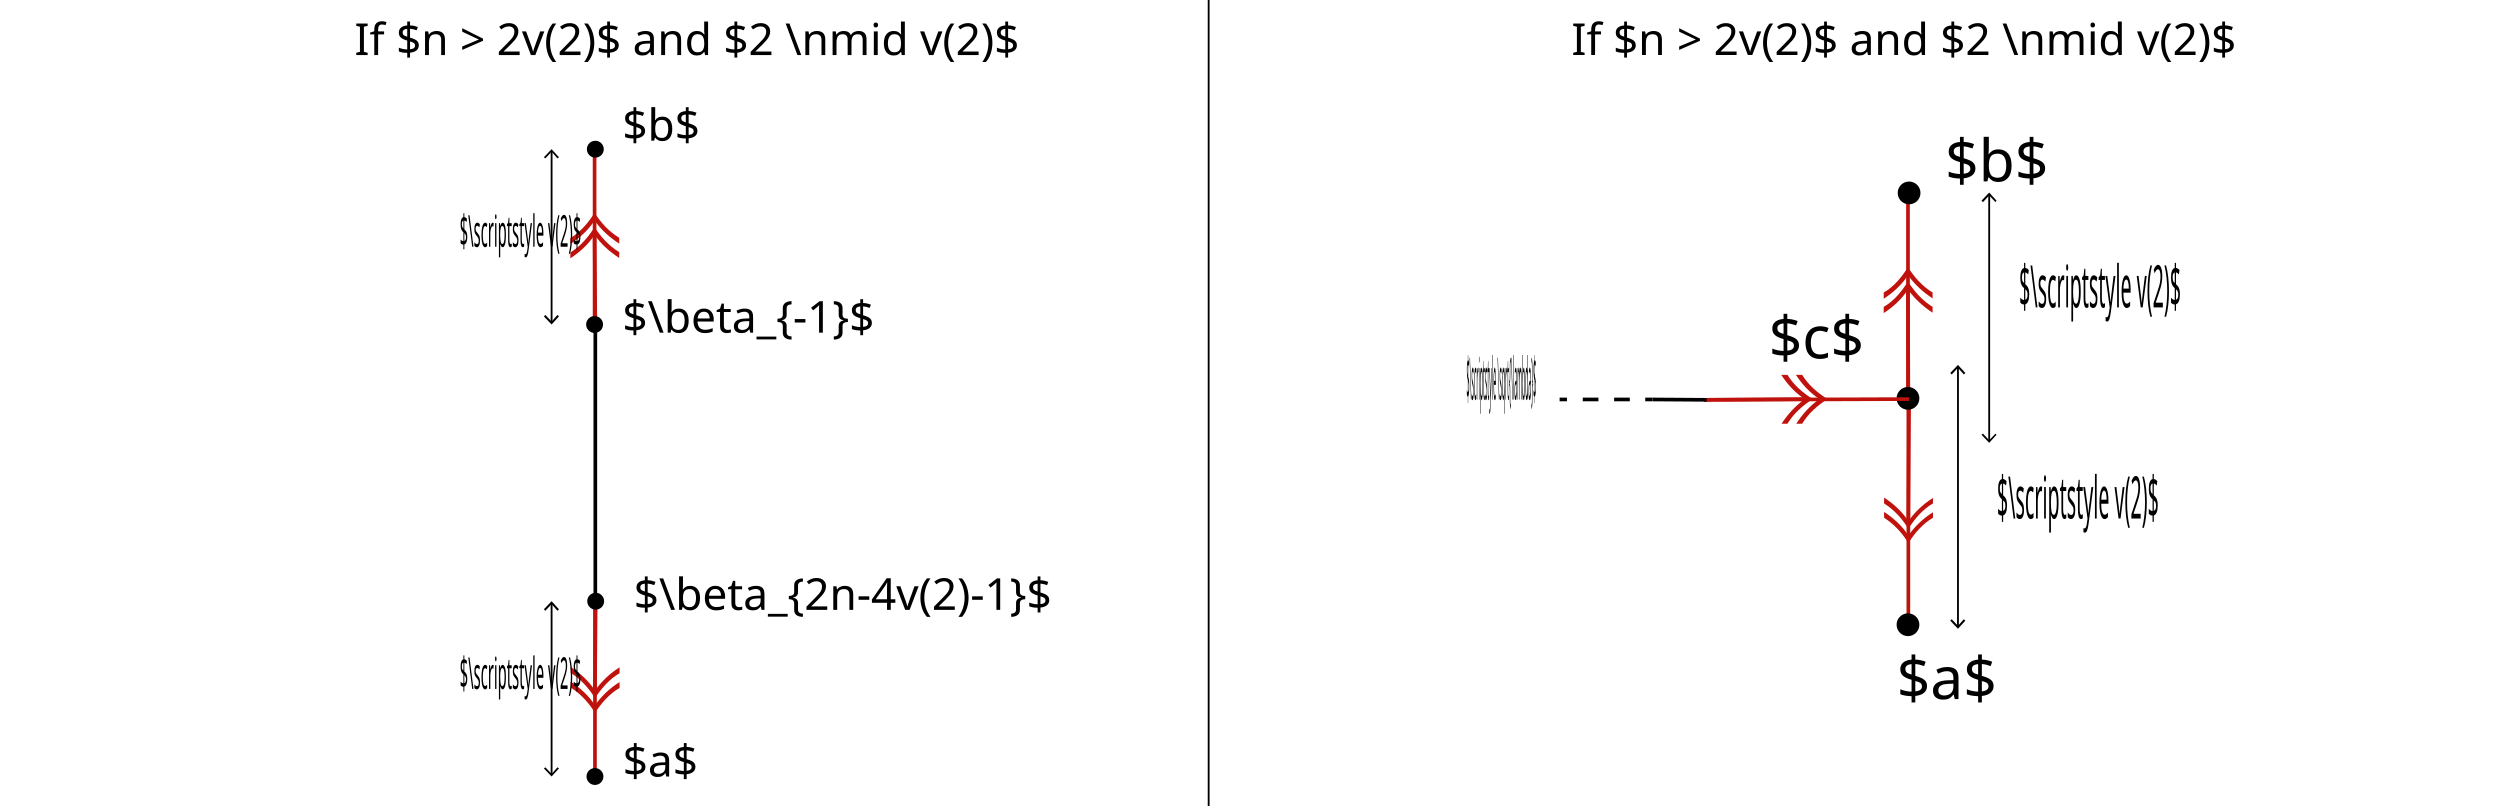
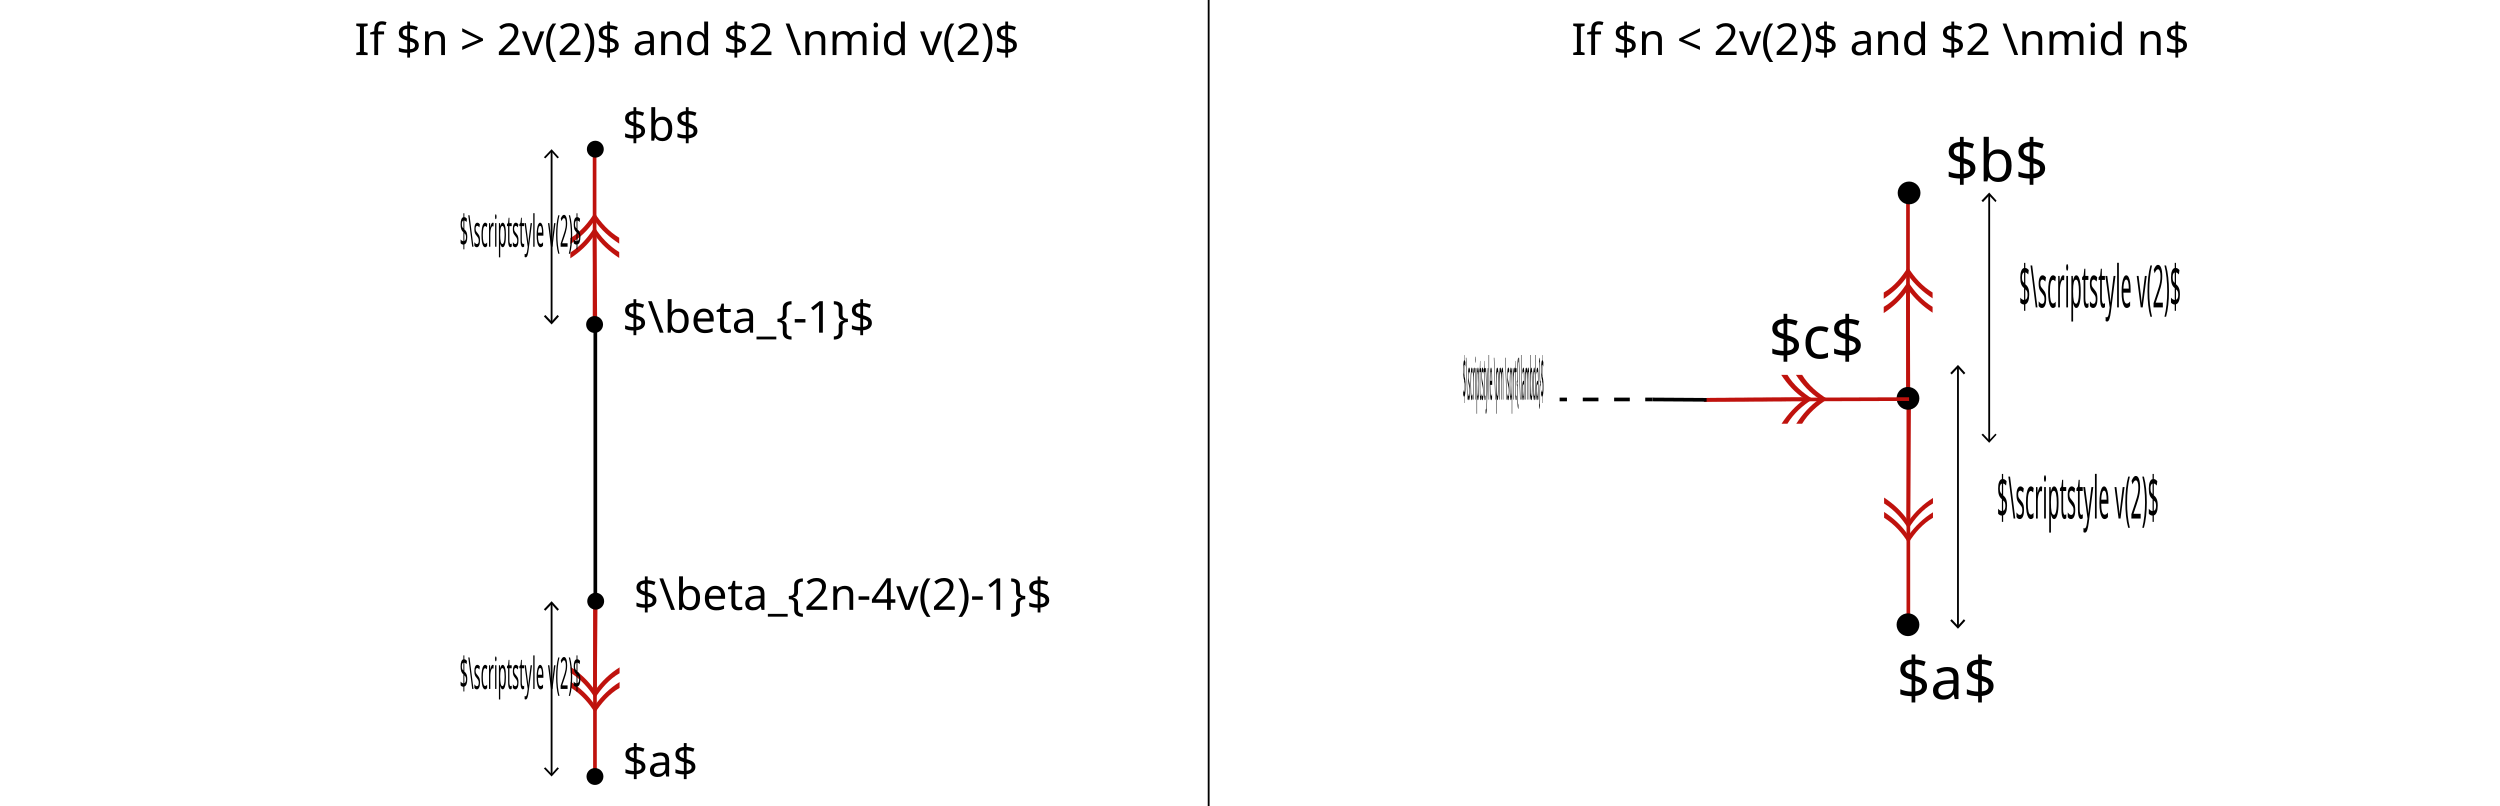
<svg xmlns="http://www.w3.org/2000/svg" version="1.1" id="svg8" x="0px" y="0px" viewBox="0 0 680.3 219.2" style="enable-background:new 0 0 680.3 219.2;" xml:space="preserve">
  <style type="text/css">
	.st0{fill:none;stroke:#BF120D;stroke-miterlimit:10;}
	.st1{fill:#BF120D;}
	.st2{fill:none;stroke:#000000;stroke-miterlimit:10;}
- 	.st3{font-family:'MyriadPro-Regular';}
+ 	.st3{font-family:'ArialMT';}
	.st4{font-size:12px;}
	.st5{fill:none;stroke:#000000;stroke-width:0.5;stroke-miterlimit:10;}
	.st6{font-size:15.984px;}
	.st7{fill:none;stroke:#000000;stroke-miterlimit:10;stroke-dasharray:4.265,4.265;}
</style>
  <g id="layer1" transform="translate(0,-177)">
</g>
  <g>
    <g>
      <line class="st0" x1="161.8" y1="40.6" x2="161.8" y2="88.3" />
      <g>
        <g>
          <line class="st0" x1="162" y1="88.3" x2="161.8" y2="63.7" />
          <g>
-             <path class="st1" d="M155.2,64.8c2.8-1.7,4.9-4.2,6.6-6.9c1.7,2.7,3.9,5.1,6.7,6.8l0,1.6c-2.6-1.7-4.9-3.7-6.7-6.3       c-1.7,2.6-4,4.7-6.6,6.4L155.2,64.8z" />
-             <path class="st1" d="M155.2,68.7c2.8-1.7,4.9-4.2,6.6-6.9c1.7,2.7,3.9,5.1,6.7,6.8l0,1.6c-2.6-1.7-4.9-3.7-6.7-6.3       c-1.7,2.6-4,4.7-6.6,6.4L155.2,68.7z" />
+             <path class="st1" d="M155.2,64.8c2.8-1.7,4.9-4.2,6.6-6.9c1.7,2.7,3.9,5.1,6.7,6.8v1.6c-2.6-1.7-4.9-3.7-6.7-6.3       c-1.7,2.6-4,4.7-6.6,6.4V64.8z" />
+             <path class="st1" d="M155.2,68.7c2.8-1.7,4.9-4.2,6.6-6.9c1.7,2.7,3.9,5.1,6.7,6.8v1.6c-2.6-1.7-4.9-3.7-6.7-6.3       c-1.7,2.6-4,4.7-6.6,6.4V68.7z" />
          </g>
        </g>
      </g>
    </g>
    <g>
      <line class="st0" x1="161.9" y1="211.3" x2="161.9" y2="163.6" />
      <g>
        <g>
          <line class="st0" x1="162.1" y1="163.6" x2="161.9" y2="188.2" />
          <g>
-             <path class="st1" d="M168.6,187.2c-2.8,1.6-5,4.2-6.7,6.8c-1.6-2.7-3.9-5.2-6.6-6.9l0-1.6c2.6,1.7,4.9,3.8,6.6,6.4       c1.8-2.5,4.1-4.7,6.7-6.3L168.6,187.2z" />
-             <path class="st1" d="M168.6,183.2c-2.8,1.6-5,4.2-6.7,6.8c-1.6-2.7-3.9-5.2-6.6-6.9l0-1.6c2.6,1.7,4.9,3.8,6.6,6.4       c1.8-2.5,4.1-4.7,6.7-6.3L168.6,183.2z" />
+             <path class="st1" d="M168.6,187.2c-2.8,1.6-5,4.2-6.7,6.8c-1.6-2.7-3.9-5.2-6.6-6.9v-1.6c2.6,1.7,4.9,3.8,6.6,6.4       c1.8-2.5,4.1-4.7,6.7-6.3V187.2z" />
+             <path class="st1" d="M168.6,183.2c-2.8,1.6-5,4.2-6.7,6.8c-1.6-2.7-3.9-5.2-6.6-6.9v-1.6c2.6,1.7,4.9,3.8,6.6,6.4       c1.8-2.5,4.1-4.7,6.7-6.3V183.2z" />
          </g>
        </g>
      </g>
    </g>
    <line class="st2" x1="162" y1="88.3" x2="162" y2="163.6" />
    <circle cx="162" cy="40.6" r="2.3" />
    <text transform="matrix(1 0 0 1 169.3531 38.2817)" class="st3 st4">$b$</text>
    <circle cx="161.8" cy="88.3" r="2.3" />
    <text transform="matrix(1 0 0 1 169.3529 90.5194)" class="st3 st4">$\beta_{-1}$</text>
    <circle cx="162.1" cy="163.6" r="2.3" />
    <text transform="matrix(1 0 0 1 172.4456 165.9638)" class="st3 st4">$\beta_{2n-4v(2)-1}$</text>
    <circle cx="161.9" cy="211.3" r="2.3" />
    <text transform="matrix(1 0 0 1 169.4519 211.3147)" class="st3 st4">$a$</text>
    <g>
      <g>
        <line class="st5" x1="150.1" y1="164.2" x2="150.1" y2="210.8" />
        <g>
          <polygon points="148,165.8 148.4,166.2 150.1,164.4 151.7,166.2 152.1,165.8 150.1,163.6     " />
        </g>
        <g>
          <polygon points="148,209.1 148.4,208.8 150.1,210.6 151.7,208.8 152.1,209.1 150.1,211.3     " />
        </g>
      </g>
    </g>
    <g>
      <g>
        <line class="st5" x1="150.1" y1="41.1" x2="150.1" y2="87.7" />
        <g>
          <polygon points="148,42.8 148.4,43.1 150.1,41.3 151.7,43.1 152.1,42.8 150.1,40.6     " />
        </g>
        <g>
          <polygon points="148,86.1 148.4,85.7 150.1,87.5 151.7,85.7 152.1,86.1 150.1,88.3     " />
        </g>
      </g>
    </g>
-     <text transform="matrix(0.3348 0 0 1 125.0852 67.1484)" class="st3 st4">$\scriptstyle v(2)$</text>
-     <text transform="matrix(0.3348 0 0 1 125.0848 187.4643)" class="st3 st4">$\scriptstyle v(2)$</text>
+     <text transform="matrix(0.3348 0 0 1 125.085 67.1483)" class="st3 st4">$\scriptstyle v(2)$</text>
+     <text transform="matrix(0.3348 0 0 1 125.0845 187.4642)" class="st3 st4">$\scriptstyle v(2)$</text>
  </g>
  <text transform="matrix(1 0 0 1 96.4654 14.9757)" class="st3 st4">If $n &gt; 2v(2)$ and $2 \nmid v(2)$</text>
  <g>
    <g>
      <line class="st0" x1="519.2" y1="52.4" x2="519.2" y2="108.4" />
      <g>
        <g>
          <line class="st0" x1="519.3" y1="108.4" x2="519.2" y2="78.5" />
          <g>
-             <path class="st1" d="M512.6,79.6c2.8-1.6,4.9-4.2,6.6-6.9c1.7,2.7,3.9,5.2,6.7,6.9l0,1.6c-2.6-1.7-4.9-3.8-6.7-6.3       c-1.7,2.6-4,4.7-6.6,6.4L512.6,79.6z" />
-             <path class="st1" d="M512.6,83.5c2.8-1.6,4.9-4.2,6.6-6.9c1.7,2.7,3.9,5.2,6.7,6.9l0,1.6c-2.6-1.7-4.9-3.8-6.7-6.3       c-1.7,2.6-4,4.7-6.6,6.4L512.6,83.5z" />
+             <path class="st1" d="M512.6,79.6c2.8-1.6,4.9-4.2,6.6-6.9c1.7,2.7,3.9,5.2,6.7,6.9v1.6c-2.6-1.7-4.9-3.8-6.7-6.3       c-1.7,2.6-4,4.7-6.6,6.4V79.6z" />
+             <path class="st1" d="M512.6,83.5c2.8-1.6,4.9-4.2,6.6-6.9c1.7,2.7,3.9,5.2,6.7,6.9v1.6c-2.6-1.7-4.9-3.8-6.7-6.3       c-1.7,2.6-4,4.7-6.6,6.4V83.5z" />
          </g>
        </g>
      </g>
    </g>
    <g>
      <line class="st0" x1="519.3" y1="170" x2="519.3" y2="108.7" />
      <g>
        <g>
          <line class="st0" x1="519.5" y1="108.7" x2="519.3" y2="141.9" />
          <g>
-             <path class="st1" d="M526,140.9c-2.8,1.6-5,4.2-6.7,6.9c-1.6-2.7-3.9-5.2-6.6-6.9l0-1.6c2.6,1.7,4.9,3.8,6.6,6.4       c1.8-2.5,4.1-4.7,6.7-6.3L526,140.9z" />
-             <path class="st1" d="M526,137c-2.8,1.6-5,4.2-6.7,6.9c-1.6-2.7-3.9-5.2-6.6-6.9l0-1.6c2.6,1.7,4.9,3.8,6.6,6.4       c1.8-2.5,4.1-4.7,6.7-6.3L526,137z" />
+             <path class="st1" d="M526,140.9c-2.8,1.6-5,4.2-6.7,6.9c-1.6-2.7-3.9-5.2-6.6-6.9v-1.6c2.6,1.7,4.9,3.8,6.6,6.4       c1.8-2.5,4.1-4.7,6.7-6.3V140.9z" />
+             <path class="st1" d="M526,137c-2.8,1.6-5,4.2-6.7,6.9c-1.6-2.7-3.9-5.2-6.6-6.9v-1.6c2.6,1.7,4.9,3.8,6.6,6.4       c1.8-2.5,4.1-4.7,6.7-6.3V137z" />
          </g>
        </g>
      </g>
    </g>
    <circle cx="519.5" cy="52.5" r="3.1" />
    <text transform="matrix(1 0 0 1 529.2955 49.3633)" class="st3 st6">$b$</text>
    <circle cx="519.2" cy="108.4" r="3.1" />
    <text transform="matrix(1 0 0 1 481.2965 97.5191)" class="st3 st6">$c$</text>
    <circle cx="519.2" cy="170" r="3.1" />
    <text transform="matrix(1 0 0 1 516.1304 190.2264)" class="st3 st6">$a$</text>
    <g>
      <g>
        <line class="st5" x1="532.8" y1="99.9" x2="532.8" y2="170.5" />
        <g>
          <polygon points="530.7,101.5 531.1,101.9 532.8,100.1 534.4,101.9 534.8,101.5 532.8,99.3     " />
        </g>
        <g>
          <polygon points="530.7,168.9 531.1,168.5 532.8,170.3 534.4,168.5 534.8,168.9 532.8,171.1     " />
        </g>
      </g>
    </g>
    <g>
      <g>
        <line class="st5" x1="541.3" y1="53" x2="541.3" y2="120" />
        <g>
          <polygon points="539.2,54.6 539.6,55 541.3,53.2 543,55 543.3,54.6 541.3,52.4     " />
        </g>
        <g>
          <polygon points="539.2,118.3 539.6,118 541.3,119.8 543,118 543.3,118.3 541.3,120.5     " />
        </g>
      </g>
    </g>
-     <text transform="matrix(0.3348 0 0 1 549.4323 83.6514)" class="st3 st6">$\scriptstyle v(2)$</text>
-     <text transform="matrix(0.3348 0 0 1 543.3981 141.0947)" class="st3 st6">$\scriptstyle v(2)$</text>
+     <text transform="matrix(0.3348 0 0 1 549.4316 83.6512)" class="st3 st6">$\scriptstyle v(2)$</text>
+     <text transform="matrix(0.3348 0 0 1 543.3984 141.0946)" class="st3 st6">$\scriptstyle v(2)$</text>
    <g>
      <line class="st0" x1="519.5" y1="108.6" x2="463.7" y2="108.8" />
      <g>
        <g>
          <line class="st0" x1="463.7" y1="108.8" x2="491.5" y2="108.6" />
          <g>
-             <path class="st1" d="M490.4,102c1.7,2.8,4.2,4.9,6.9,6.6c-2.7,1.7-5.2,3.9-6.9,6.7l-1.6,0c1.7-2.6,3.7-4.9,6.3-6.7       c-2.6-1.7-4.7-4-6.4-6.6L490.4,102z" />
-             <path class="st1" d="M486.4,102c1.7,2.8,4.2,4.9,6.9,6.6c-2.7,1.7-5.2,3.9-6.9,6.7l-1.6,0c1.7-2.6,3.8-4.9,6.3-6.7       c-2.6-1.7-4.7-4-6.4-6.6L486.4,102z" />
+             <path class="st1" d="M490.4,102c1.7,2.8,4.2,4.9,6.9,6.6c-2.7,1.7-5.2,3.9-6.9,6.7h-1.6c1.7-2.6,3.7-4.9,6.3-6.7       c-2.6-1.7-4.7-4-6.4-6.6H490.4z" />
+             <path class="st1" d="M486.4,102c1.7,2.8,4.2,4.9,6.9,6.6c-2.7,1.7-5.2,3.9-6.9,6.7h-1.6c1.7-2.6,3.8-4.9,6.3-6.7       c-2.6-1.7-4.7-4-6.4-6.6H486.4z" />
          </g>
        </g>
      </g>
    </g>
    <line class="st2" x1="464.4" y1="108.8" x2="449.7" y2="108.7" />
    <g>
      <g>
        <line class="st2" x1="449.7" y1="108.7" x2="447.7" y2="108.7" />
        <line class="st7" x1="443.5" y1="108.7" x2="428.5" y2="108.7" />
        <line class="st2" x1="426.4" y1="108.7" x2="424.4" y2="108.7" />
      </g>
    </g>
  </g>
-   <text transform="matrix(1 0 0 1 427.6212 14.9755)" class="st3 st4">If $n &gt; 2v(2)$ and $2 \nmid v(2)$</text>
-   <text transform="matrix(8.799613e-02 0 0 1 399.0772 108.7486)" class="st3 st6">$\scriptstyle \sqrt{\lambda}$</text>
+   <text transform="matrix(1 0 0 1 427.6212 14.9755)" class="st3 st4">If $n &lt; 2v(2)$ and $2 \nmid n$</text>
+   <text transform="matrix(8.799613e-02 0 0 1 398.0771 108.7484)" class="st3 st6">$\scriptstyle \pm \sqrt{\lambda}$</text>
  <line class="st5" x1="328.9" y1="0" x2="328.9" y2="222.4" />
</svg>
